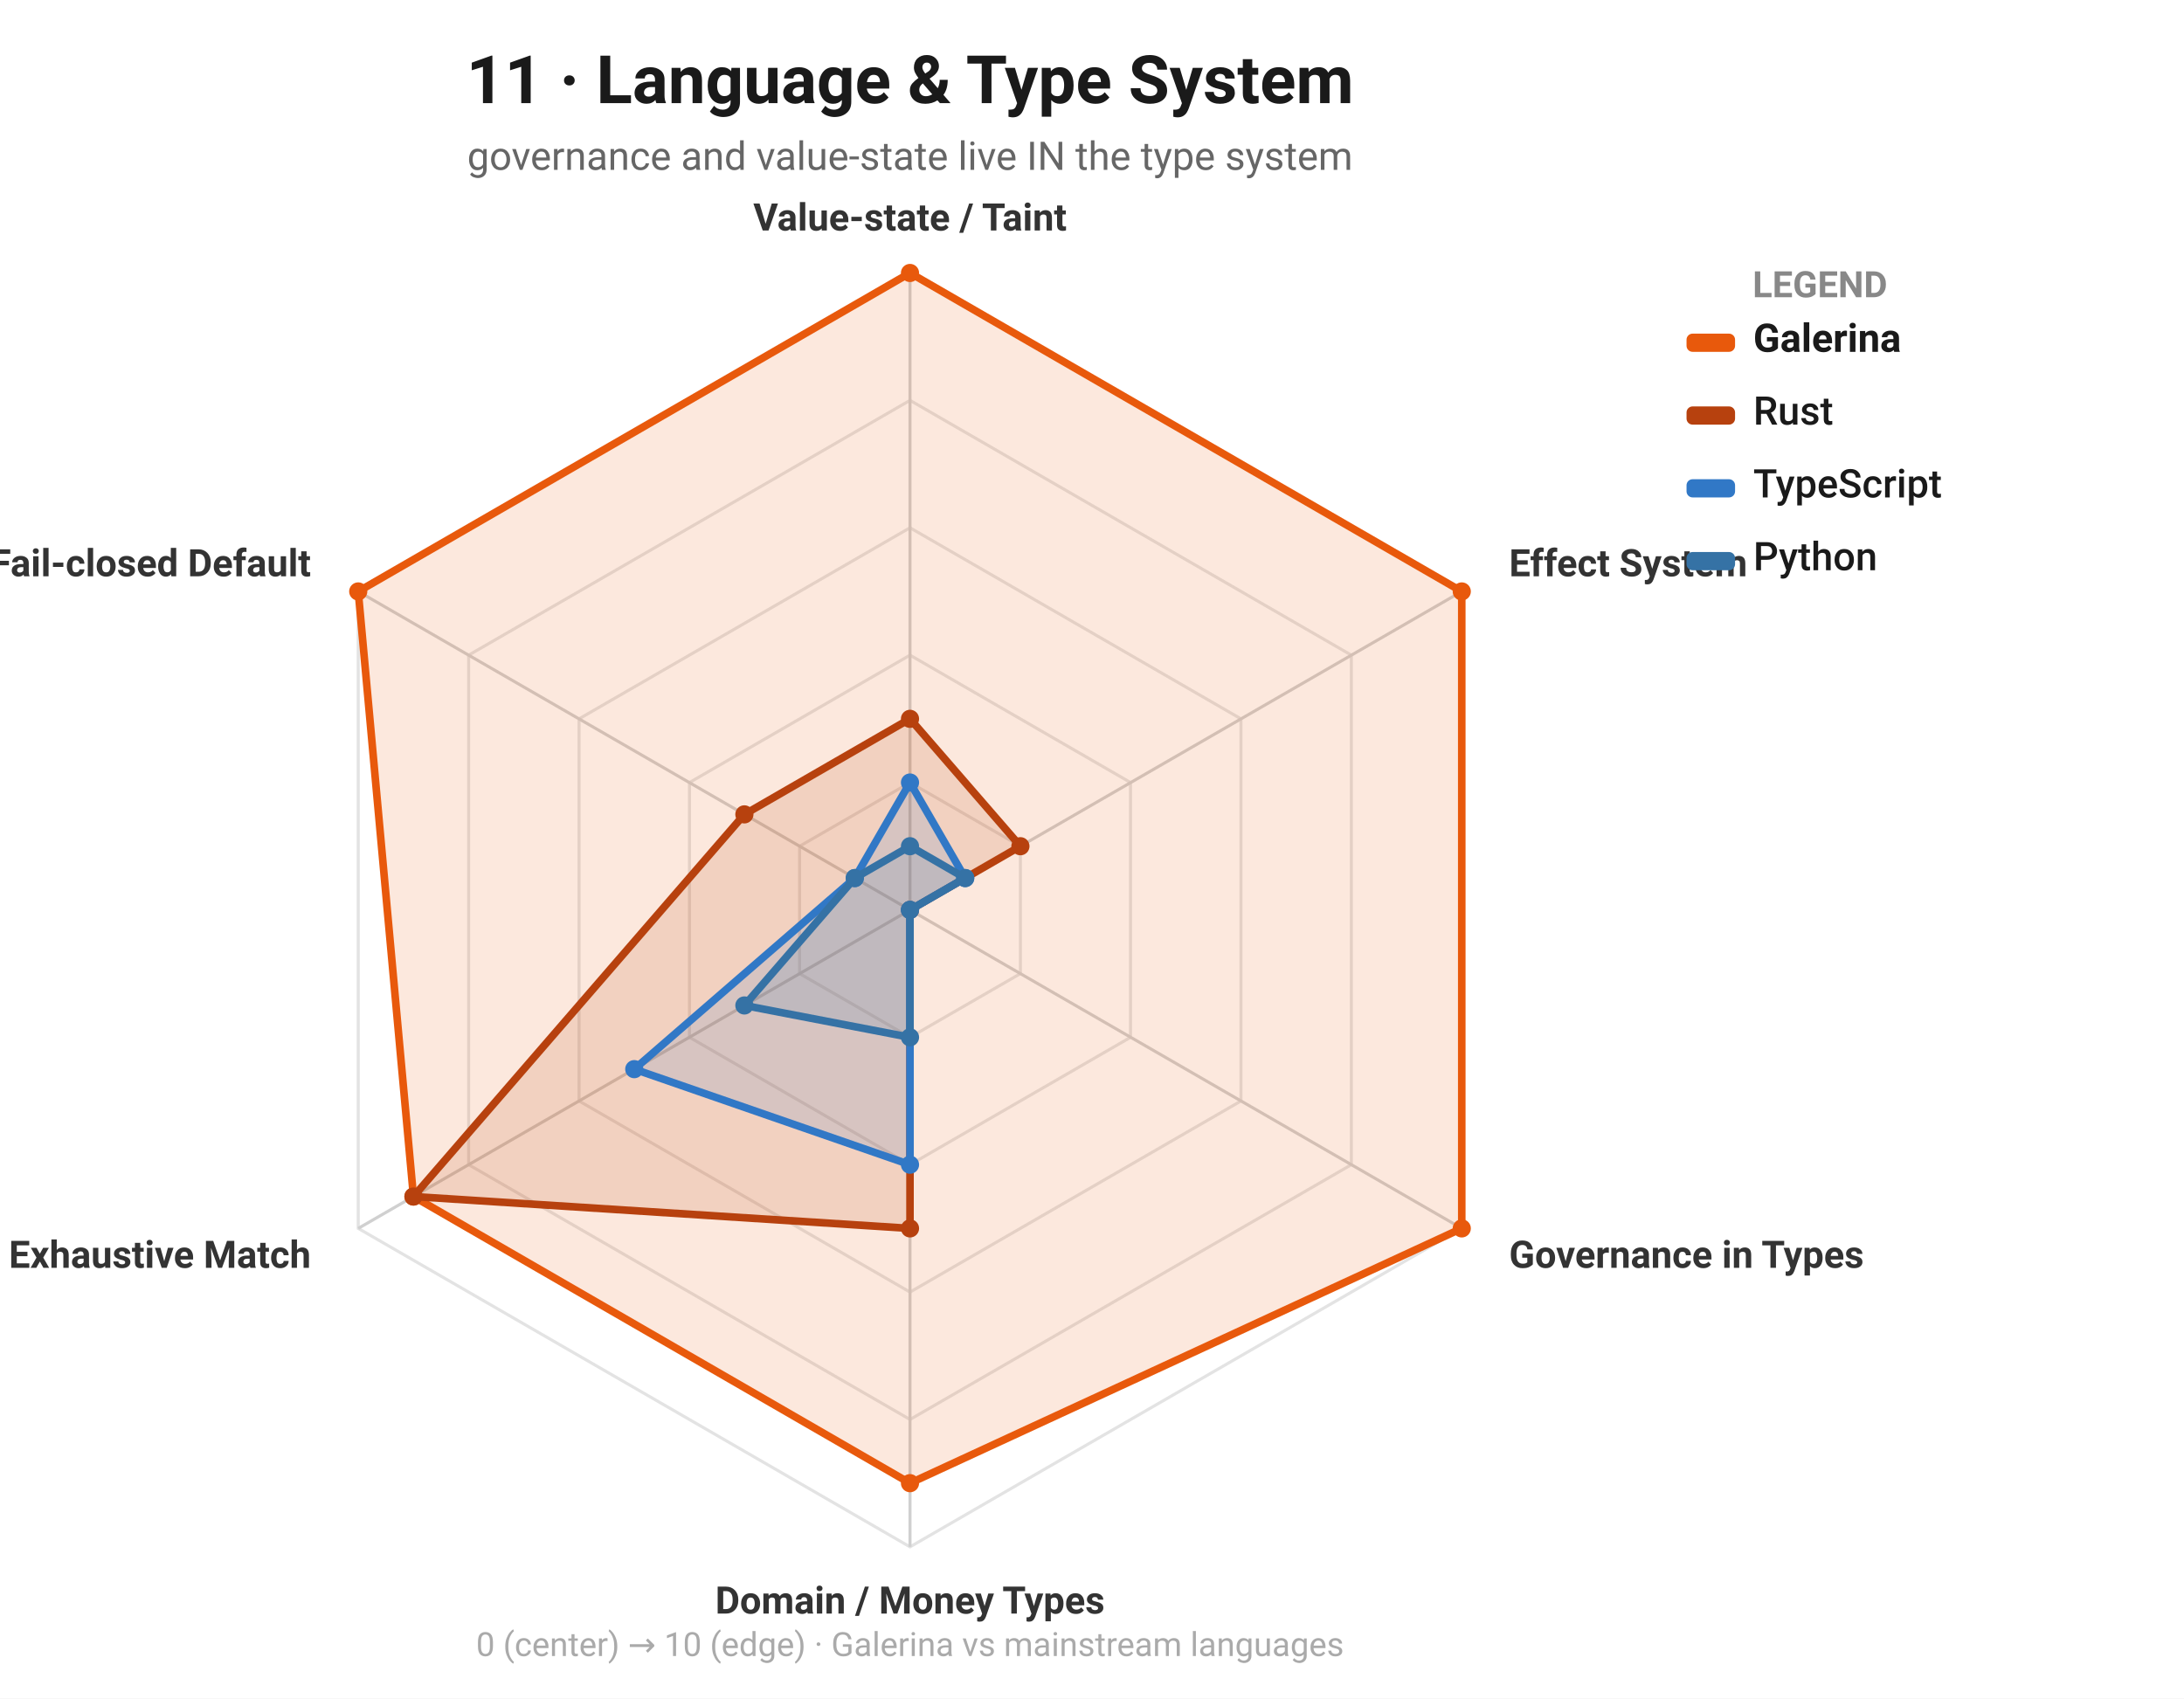
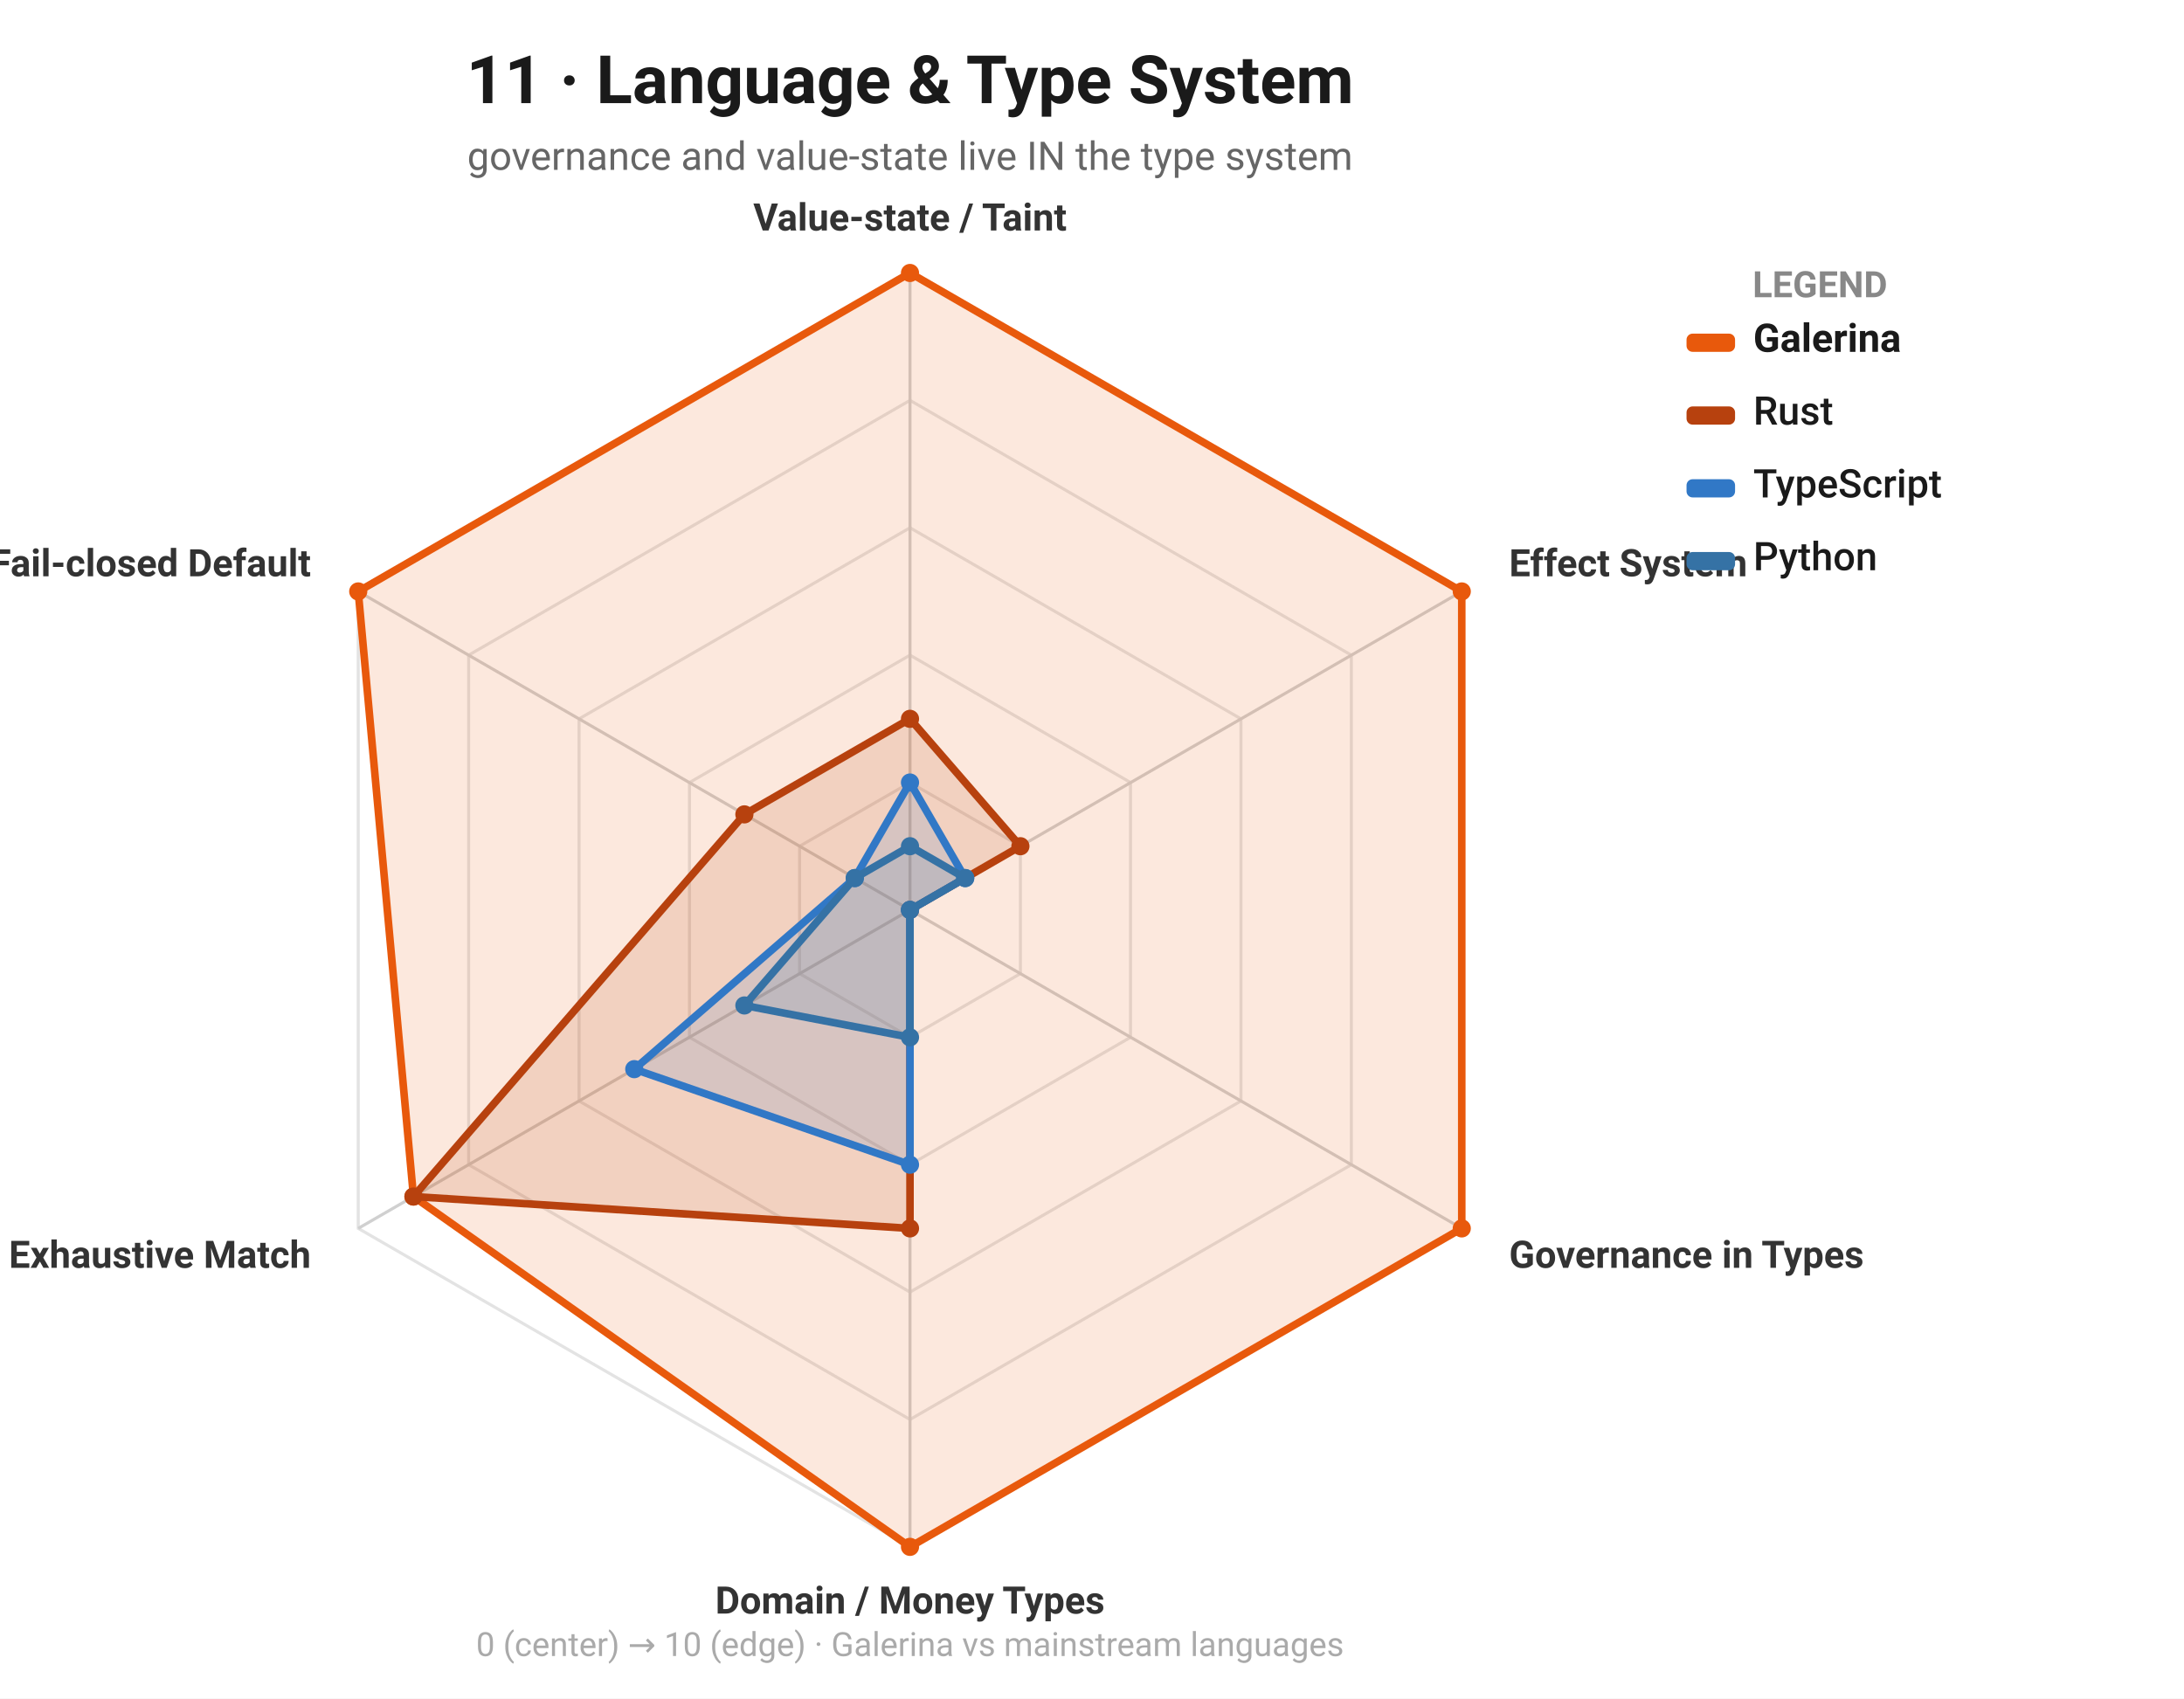
<svg xmlns="http://www.w3.org/2000/svg" viewBox="0 0 720 560" width="100%" height="100%" preserveAspectRatio="xMidYMid meet" font-family="system-ui,Segoe UI,Roboto,sans-serif">
  <rect width="720" height="560" fill="#ffffff" />
  <text x="300" y="34" text-anchor="middle" font-size="22" font-weight="700" fill="#1a1a1a">11 · Language &amp; Type System</text>
  <text x="300" y="56" text-anchor="middle" font-size="13" fill="#666">governance and value-state live IN the type system</text>
  <polygon points="300.0,258.0 336.4,279.0 336.4,321.0 300.0,342.0 263.6,321.0 263.6,279.0" fill="none" stroke="#e3e3e3" stroke-width="1" />
  <polygon points="300.0,216.0 372.7,258.0 372.7,342.0 300.0,384.0 227.3,342.0 227.3,258.0" fill="none" stroke="#e3e3e3" stroke-width="1" />
  <polygon points="300.0,174.0 409.1,237.0 409.1,363.0 300.0,426.0 190.9,363.0 190.9,237.0" fill="none" stroke="#e3e3e3" stroke-width="1" />
  <polygon points="300.0,132.0 445.5,216.0 445.5,384.0 300.0,468.0 154.5,384.0 154.5,216.0" fill="none" stroke="#e3e3e3" stroke-width="1" />
  <polygon points="300.0,90.0 481.9,195.0 481.9,405.0 300.0,510.0 118.1,405.0 118.1,195.0" fill="none" stroke="#e3e3e3" stroke-width="1" />
  <line x1="300" y1="300" x2="300.0" y2="90.0" stroke="#d0d0d0" stroke-width="1" />
  <text x="300.0" y="76.0" text-anchor="middle" font-size="12.5" font-weight="600" fill="#333">Value-state / Taint</text>
  <line x1="300" y1="300" x2="481.9" y2="195.0" stroke="#d0d0d0" stroke-width="1" />
  <text x="497.5" y="190.0" text-anchor="start" font-size="12.5" font-weight="600" fill="#333">Effect System</text>
  <line x1="300" y1="300" x2="481.9" y2="405.0" stroke="#d0d0d0" stroke-width="1" />
  <text x="497.5" y="418.0" text-anchor="start" font-size="12.5" font-weight="600" fill="#333">Governance in Types</text>
  <line x1="300" y1="300" x2="300.0" y2="510.0" stroke="#d0d0d0" stroke-width="1" />
  <text x="300.0" y="532.0" text-anchor="middle" font-size="12.5" font-weight="600" fill="#333">Domain / Money Types</text>
  <line x1="300" y1="300" x2="118.1" y2="405.0" stroke="#d0d0d0" stroke-width="1" />
  <text x="102.5" y="418.0" text-anchor="end" font-size="12.5" font-weight="600" fill="#333">Exhaustive Match</text>
  <line x1="300" y1="300" x2="118.1" y2="195.0" stroke="#d0d0d0" stroke-width="1" />
  <text x="102.5" y="190.0" text-anchor="end" font-size="12.5" font-weight="600" fill="#333">Fail-closed Default</text>
-   <polygon points="300.0,90.0 481.9,195.0 481.9,405.0 300.0,489.0 136.3,394.5 118.1,195.0" fill="#e8590c" fill-opacity="0.14" stroke="#e8590c" stroke-width="2.5" stroke-linejoin="round" />
+   <polygon points="300.0,90.0 481.9,195.0 481.9,405.0 300.0,510.0 136.3,394.5 118.1,195.0" fill="#e8590c" fill-opacity="0.14" stroke="#e8590c" stroke-width="2.5" stroke-linejoin="round" />
  <circle cx="300.0" cy="90.0" r="3" fill="#e8590c" />
  <circle cx="481.9" cy="195.0" r="3" fill="#e8590c" />
  <circle cx="481.9" cy="405.0" r="3" fill="#e8590c" />
-   <circle cx="300.0" cy="489.0" r="3" fill="#e8590c" />
+   <circle cx="300.0" cy="510.0" r="3" fill="#e8590c" />
  <circle cx="136.3" cy="394.5" r="3" fill="#e8590c" />
  <circle cx="118.1" cy="195.0" r="3" fill="#e8590c" />
  <polygon points="300.0,237.0 336.4,279.0 300.0,300.0 300.0,405.0 136.3,394.5 245.4,268.5" fill="#b7410e" fill-opacity="0.14" stroke="#b7410e" stroke-width="2.5" stroke-linejoin="round" />
  <circle cx="300.0" cy="237.0" r="3" fill="#b7410e" />
  <circle cx="336.4" cy="279.0" r="3" fill="#b7410e" />
  <circle cx="300.0" cy="300.0" r="3" fill="#b7410e" />
  <circle cx="300.0" cy="405.0" r="3" fill="#b7410e" />
  <circle cx="136.3" cy="394.5" r="3" fill="#b7410e" />
  <circle cx="245.4" cy="268.5" r="3" fill="#b7410e" />
  <polygon points="300.0,258.0 318.2,289.5 300.0,300.0 300.0,384.0 209.1,352.5 281.8,289.5" fill="#3178c6" fill-opacity="0.14" stroke="#3178c6" stroke-width="2.5" stroke-linejoin="round" />
  <circle cx="300.0" cy="258.0" r="3" fill="#3178c6" />
  <circle cx="318.2" cy="289.5" r="3" fill="#3178c6" />
  <circle cx="300.0" cy="300.0" r="3" fill="#3178c6" />
  <circle cx="300.0" cy="384.0" r="3" fill="#3178c6" />
  <circle cx="209.1" cy="352.5" r="3" fill="#3178c6" />
  <circle cx="281.8" cy="289.5" r="3" fill="#3178c6" />
  <polygon points="300.0,279.0 318.2,289.5 300.0,300.0 300.0,342.0 245.4,331.5 281.8,289.5" fill="#3572a5" fill-opacity="0.14" stroke="#3572a5" stroke-width="2.5" stroke-linejoin="round" />
  <circle cx="300.0" cy="279.0" r="3" fill="#3572a5" />
  <circle cx="318.2" cy="289.5" r="3" fill="#3572a5" />
  <circle cx="300.0" cy="300.0" r="3" fill="#3572a5" />
  <circle cx="300.0" cy="342.0" r="3" fill="#3572a5" />
  <circle cx="245.4" cy="331.5" r="3" fill="#3572a5" />
  <circle cx="281.8" cy="289.5" r="3" fill="#3572a5" />
  <text x="600" y="98" text-anchor="middle" font-size="12" font-weight="700" fill="#888">LEGEND</text>
  <rect x="556" y="110" width="16" height="6" rx="2" fill="#e8590c" />
  <text x="578" y="116" font-size="13" font-weight="700" fill="#1a1a1a">Galerina</text>
  <rect x="556" y="134" width="16" height="6" rx="2" fill="#b7410e" />
  <text x="578" y="140" font-size="13" font-weight="500" fill="#1a1a1a">Rust</text>
  <rect x="556" y="158" width="16" height="6" rx="2" fill="#3178c6" />
  <text x="578" y="164" font-size="13" font-weight="500" fill="#1a1a1a">TypeScript</text>
  <rect x="556" y="182" width="16" height="6" rx="2" fill="#3572a5" />
  <text x="578" y="188" font-size="13" font-weight="500" fill="#1a1a1a">Python</text>
  <text x="300" y="546" text-anchor="middle" font-size="11" fill="#aaa">0 (center) → 10 (edge) · Galerina vs mainstream languages</text>
</svg>
